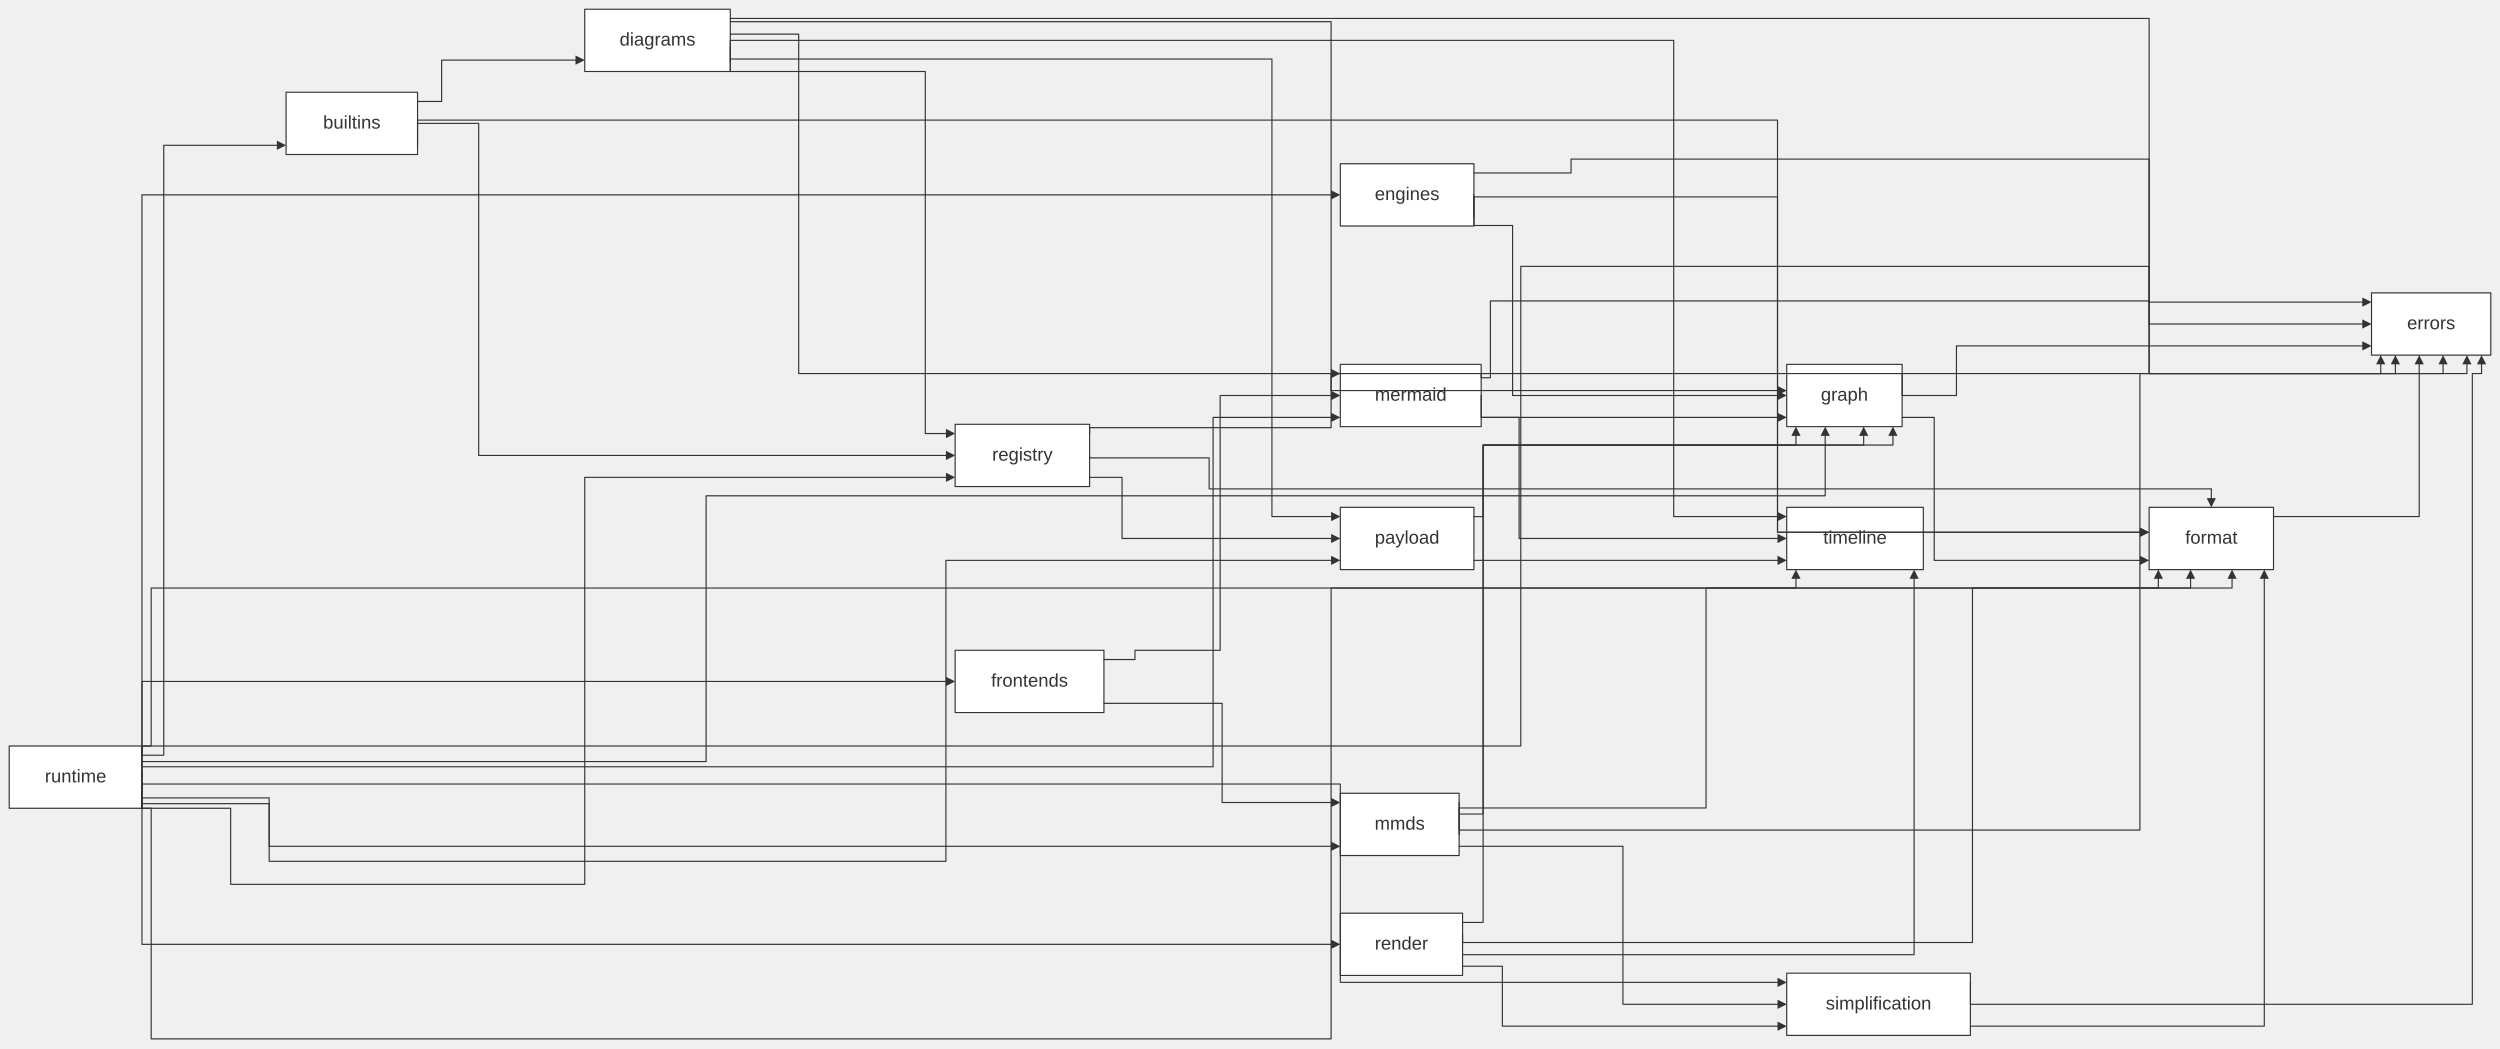
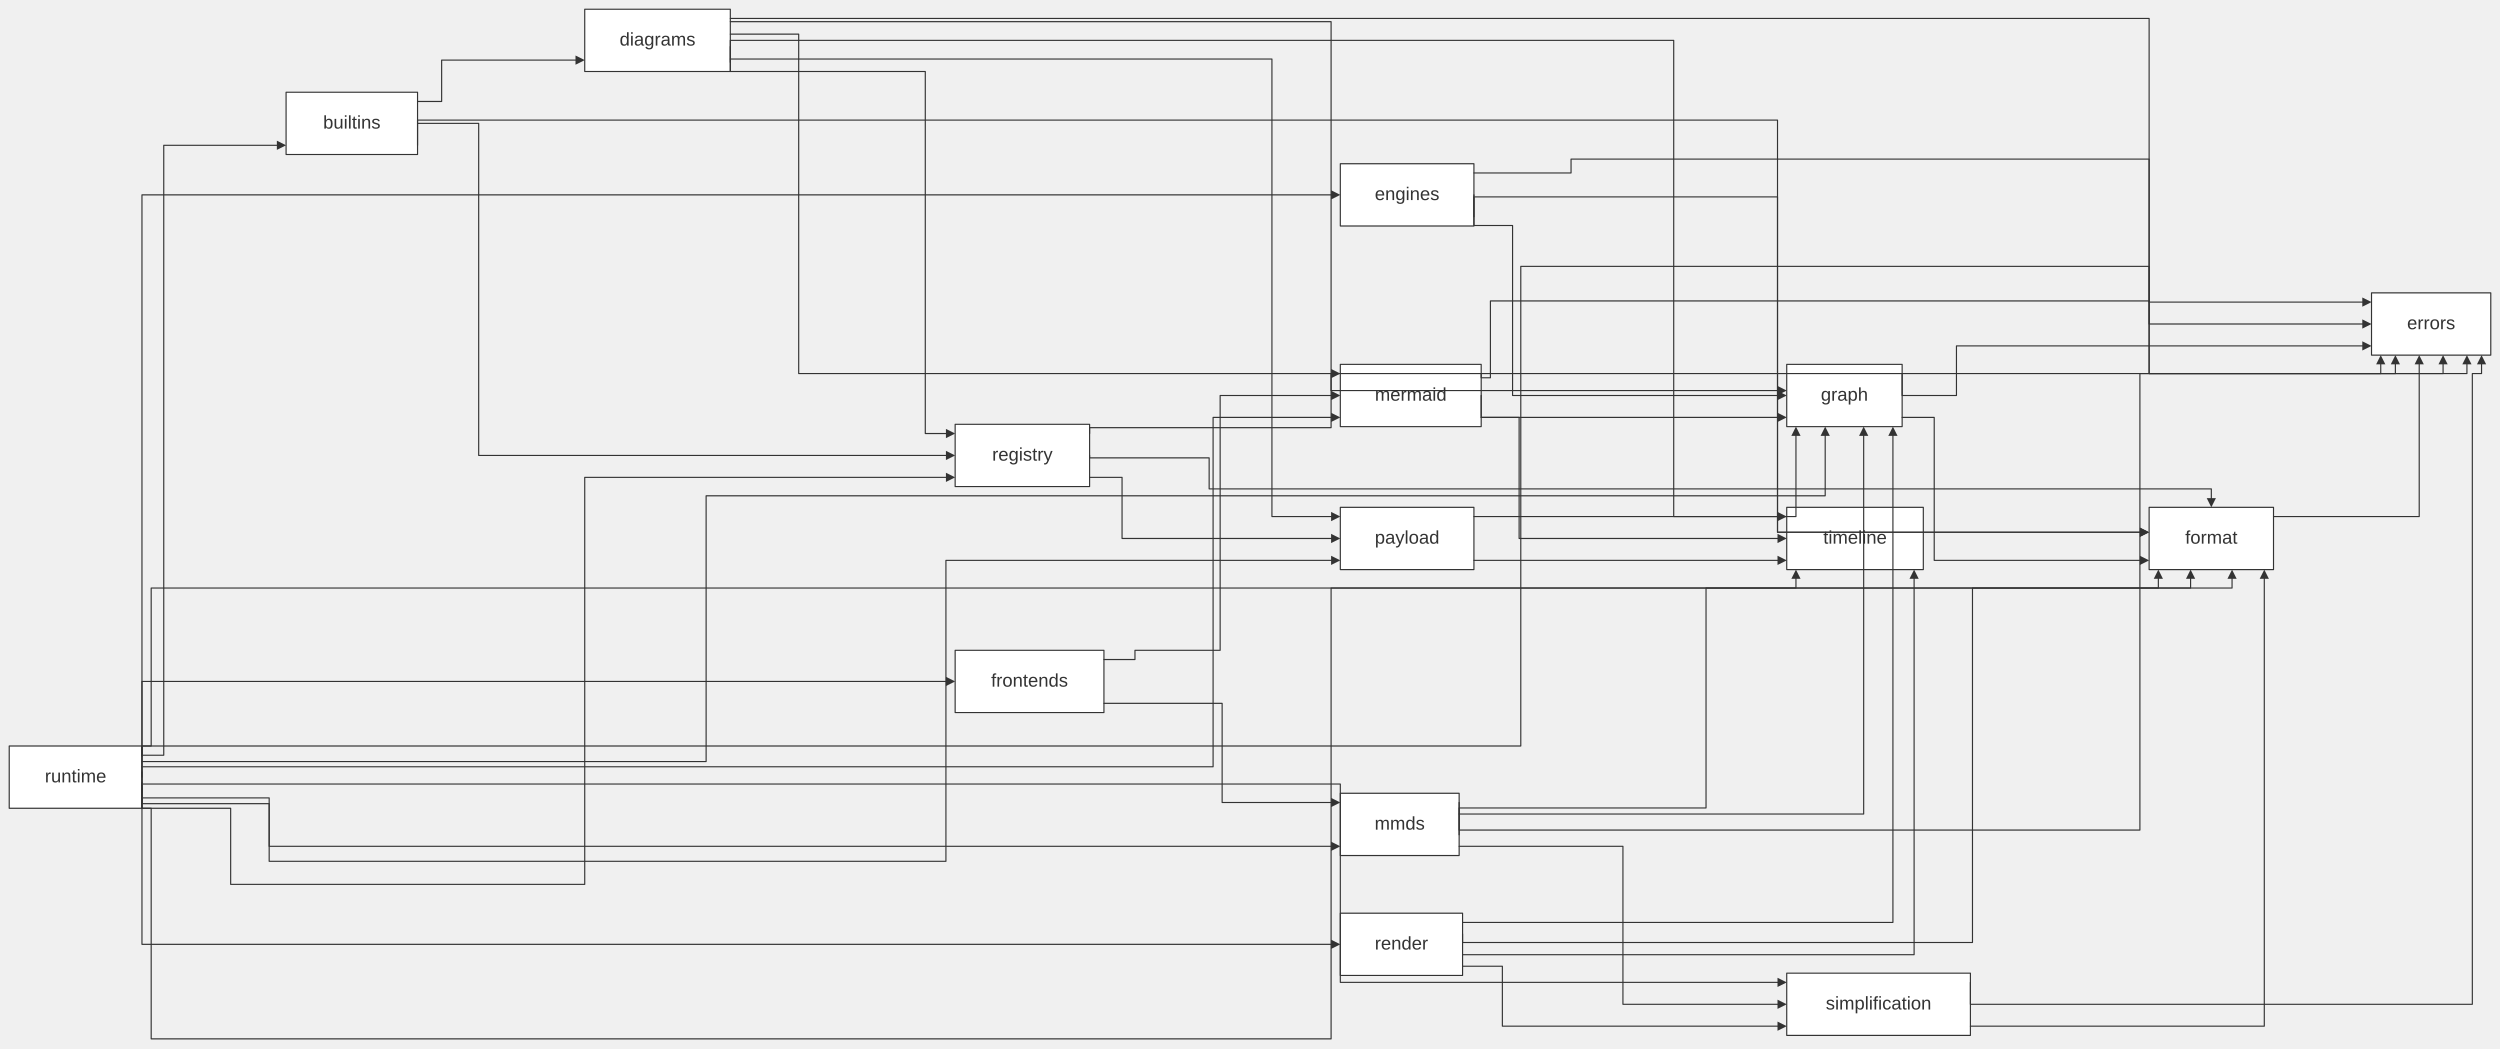
<svg xmlns="http://www.w3.org/2000/svg" width="100%" viewBox="0 0 2168.22 909.00" style="max-width: 2168.22px; background-color: transparent;" font-family="&quot;trebuchet ms&quot;, verdana, arial, sans-serif" font-size="16.00">
  <defs>
    <marker id="arrowhead" viewBox="0 0 10.00 10.00" refX="5.00" refY="5.00" markerWidth="8.00" markerHeight="8.00" orient="auto-start-reverse" markerUnits="userSpaceOnUse">
      <path d="M 0 0 L 10.00 5.00 L 0 10.00 z" fill="#333" />
    </marker>
    <marker id="crosshead" viewBox="0 0 11.00 11.00" refX="12.00" refY="5.20" markerWidth="11.00" markerHeight="11.00" orient="auto-start-reverse" markerUnits="userSpaceOnUse">
      <path d="M 1,1 l 9,9 M 10,1 l -9,9" stroke="#333" stroke-width="2" />
    </marker>
    <marker id="circlehead" viewBox="0 0 10.00 10.00" refX="11.00" refY="5.00" markerWidth="11.00" markerHeight="11.00" orient="auto-start-reverse" markerUnits="userSpaceOnUse">
      <circle cx="5" cy="5" r="5" stroke="#333" stroke-width="1" fill="#333" />
    </marker>
    <marker id="open-arrowhead" viewBox="0 0 10.00 10.00" refX="5.00" refY="5.00" markerWidth="8.00" markerHeight="8.00" orient="auto-start-reverse" markerUnits="userSpaceOnUse">
      <polygon points="0,0 10.00,5.00 0,10.00" fill="white" stroke="#333" stroke-width="1" />
    </marker>
    <marker id="diamondhead" viewBox="0 0 12.00 12.00" refX="6.00" refY="6.00" markerWidth="12.00" markerHeight="12.00" orient="auto-start-reverse" markerUnits="userSpaceOnUse">
      <polygon points="0,6.00 6.00,0 12.00,6.00 6.00,12.00" fill="#333" />
    </marker>
    <marker id="open-diamondhead" viewBox="0 0 12.00 12.00" refX="6.00" refY="6.00" markerWidth="12.00" markerHeight="12.00" orient="auto-start-reverse" markerUnits="userSpaceOnUse">
      <polygon points="0,6.00 6.00,0 12.00,6.00 6.00,12.00" fill="white" stroke="#333" stroke-width="1" />
    </marker>
  </defs>
  <g transform="translate(0.00,0.00)">
    <g class="nodes">
      <rect x="248.12" y="80.00" width="114.01" height="54.00" fill="white" stroke="#333" stroke-width="1.00" stroke-linejoin="round" />
      <text x="305.13" y="107.00" text-anchor="middle" dominant-baseline="middle" fill="#333">builtins</text>
      <rect x="507.13" y="8.00" width="126.26" height="54.00" fill="white" stroke="#333" stroke-width="1.00" stroke-linejoin="round" />
      <text x="570.26" y="35.00" text-anchor="middle" dominant-baseline="middle" fill="#333">diagrams</text>
      <rect x="1162.44" y="142.00" width="115.87" height="54.00" fill="white" stroke="#333" stroke-width="1.00" stroke-linejoin="round" />
      <text x="1220.37" y="169.00" text-anchor="middle" dominant-baseline="middle" fill="#333">engines</text>
      <rect x="2056.79" y="254.00" width="103.43" height="54.00" fill="white" stroke="#333" stroke-width="1.00" stroke-linejoin="round" />
      <text x="2108.51" y="281.00" text-anchor="middle" dominant-baseline="middle" fill="#333">errors</text>
      <rect x="1863.91" y="440.00" width="107.88" height="54.00" fill="white" stroke="#333" stroke-width="1.00" stroke-linejoin="round" />
      <text x="1917.85" y="467.00" text-anchor="middle" dominant-baseline="middle" fill="#333">format</text>
      <rect x="828.39" y="564.00" width="129.04" height="54.00" fill="white" stroke="#333" stroke-width="1.00" stroke-linejoin="round" />
      <text x="892.91" y="591.00" text-anchor="middle" dominant-baseline="middle" fill="#333">frontends</text>
      <rect x="1549.61" y="316.00" width="100.09" height="54.00" fill="white" stroke="#333" stroke-width="1.00" stroke-linejoin="round" />
      <text x="1599.66" y="343.00" text-anchor="middle" dominant-baseline="middle" fill="#333">graph</text>
      <rect x="1162.44" y="316.00" width="122.18" height="54.00" fill="white" stroke="#333" stroke-width="1.00" stroke-linejoin="round" />
      <text x="1223.52" y="343.00" text-anchor="middle" dominant-baseline="middle" fill="#333">mermaid</text>
      <rect x="1162.44" y="688.00" width="103.06" height="54.00" fill="white" stroke="#333" stroke-width="1.00" stroke-linejoin="round" />
      <text x="1213.96" y="715.00" text-anchor="middle" dominant-baseline="middle" fill="#333">mmds</text>
      <rect x="1162.44" y="440.00" width="115.87" height="54.00" fill="white" stroke="#333" stroke-width="1.00" stroke-linejoin="round" />
      <text x="1220.37" y="467.00" text-anchor="middle" dominant-baseline="middle" fill="#333">payload</text>
      <rect x="828.39" y="368.00" width="116.61" height="54.00" fill="white" stroke="#333" stroke-width="1.00" stroke-linejoin="round" />
      <text x="886.70" y="395.00" text-anchor="middle" dominant-baseline="middle" fill="#333">registry</text>
      <rect x="1162.44" y="792.00" width="106.03" height="54.00" fill="white" stroke="#333" stroke-width="1.00" stroke-linejoin="round" />
      <text x="1215.45" y="819.00" text-anchor="middle" dominant-baseline="middle" fill="#333">render</text>
      <rect x="8.00" y="647.00" width="115.12" height="54.00" fill="white" stroke="#333" stroke-width="1.00" stroke-linejoin="round" />
      <text x="65.56" y="674.00" text-anchor="middle" dominant-baseline="middle" fill="#333">runtime</text>
      <rect x="1549.61" y="844.00" width="159.30" height="54.00" fill="white" stroke="#333" stroke-width="1.00" stroke-linejoin="round" />
      <text x="1629.26" y="871.00" text-anchor="middle" dominant-baseline="middle" fill="#333">simplification</text>
      <rect x="1549.61" y="440.00" width="118.46" height="54.00" fill="white" stroke="#333" stroke-width="1.00" stroke-linejoin="round" />
      <text x="1608.84" y="467.00" text-anchor="middle" dominant-baseline="middle" fill="#333">timeline</text>
    </g>
    <g class="edgePaths">
      <path d="M362.13,88.00 L383.03,88.00 L383.03,52.14 L503.13,52.14" stroke="#333" stroke-width="1.00" fill="none" stroke-linecap="round" stroke-linejoin="round" marker-end="url(#arrowhead)" />
      <path d="M362.13,126.00 L362.13,104.18 L1541.61,104.18 L1541.61,448.00 L1541.61,461.61 L1859.92,461.61" stroke="#333" stroke-width="1.00" fill="none" stroke-linecap="round" stroke-linejoin="round" marker-end="url(#arrowhead)" />
      <path d="M362.13,107.00 L415.16,107.00 L415.16,115.47 L415.16,395.00 L824.39,395.00" stroke="#333" stroke-width="1.00" fill="none" stroke-linecap="round" stroke-linejoin="round" marker-end="url(#arrowhead)" />
      <path d="M633.39,16.00 L1863.91,16.00 L1863.91,25.22 L1863.91,262.00 L2052.79,262.00" stroke="#333" stroke-width="1.00" fill="none" stroke-linecap="round" stroke-linejoin="round" marker-end="url(#arrowhead)" />
      <path d="M633.39,18.80 L1154.44,18.80 L1154.44,30.11 L1154.44,324.00 L1154.44,338.75 L1545.62,338.75" stroke="#333" stroke-width="1.00" fill="none" stroke-linecap="round" stroke-linejoin="round" marker-end="url(#arrowhead)" />
      <path d="M633.39,29.60 L692.70,29.60 L692.70,39.89 L692.70,324.00 L1158.44,324.00" stroke="#333" stroke-width="1.00" fill="none" stroke-linecap="round" stroke-linejoin="round" marker-end="url(#arrowhead)" />
      <path d="M633.39,51.20 L1103.13,51.20 L1103.13,448.00 L1158.44,448.00" stroke="#333" stroke-width="1.00" fill="none" stroke-linecap="round" stroke-linejoin="round" marker-end="url(#arrowhead)" />
      <path d="M633.39,40.40 L633.39,62.00 L802.49,62.00 L802.49,376.00 L824.39,376.00" stroke="#333" stroke-width="1.00" fill="none" stroke-linecap="round" stroke-linejoin="round" marker-end="url(#arrowhead)" />
      <path d="M633.39,54.00 L633.39,35.00 L1451.59,35.00 L1451.59,448.00 L1545.61,448.00" stroke="#333" stroke-width="1.00" fill="none" stroke-linecap="round" stroke-linejoin="round" marker-end="url(#arrowhead)" />
      <path d="M1278.30,150.00 L1362.55,150.00 L1362.55,138.00 L1863.91,138.00 L1863.91,281.00 L2052.79,281.00" stroke="#333" stroke-width="1.00" fill="none" stroke-linecap="round" stroke-linejoin="round" marker-end="url(#arrowhead)" />
      <path d="M1278.30,188.00 L1278.30,170.76 L1541.61,170.76 L1541.61,432.00 L1541.61,461.61 L1859.92,461.61" stroke="#333" stroke-width="1.00" fill="none" stroke-linecap="round" stroke-linejoin="round" marker-end="url(#arrowhead)" />
      <path d="M1278.30,169.00 L1278.30,195.58 L1311.83,195.58 L1311.83,343.00 L1545.61,343.00" stroke="#333" stroke-width="1.00" fill="none" stroke-linecap="round" stroke-linejoin="round" marker-end="url(#arrowhead)" />
      <path d="M1971.79,448.00 L2098.16,448.00 L2098.16,312.00" stroke="#333" stroke-width="1.00" fill="none" stroke-linecap="round" stroke-linejoin="round" marker-end="url(#arrowhead)" />
      <path d="M957.44,572.00 L984.34,572.00 L984.34,564.00 L1058.22,564.00 L1058.22,343.00 L1158.44,343.00" stroke="#333" stroke-width="1.00" fill="none" stroke-linecap="round" stroke-linejoin="round" marker-end="url(#arrowhead)" />
      <path d="M957.44,610.00 L1059.94,610.00 L1059.94,696.00 L1158.44,696.00" stroke="#333" stroke-width="1.00" fill="none" stroke-linecap="round" stroke-linejoin="round" marker-end="url(#arrowhead)" />
      <path d="M1649.70,324.00 L1649.70,343.00 L1696.81,343.00 L1696.81,300.00 L2052.79,300.00" stroke="#333" stroke-width="1.00" fill="none" stroke-linecap="round" stroke-linejoin="round" marker-end="url(#arrowhead)" />
      <path d="M1649.70,362.00 L1677.52,362.00 L1677.52,362.50 L1677.52,486.00 L1859.91,486.00" stroke="#333" stroke-width="1.00" fill="none" stroke-linecap="round" stroke-linejoin="round" marker-end="url(#arrowhead)" />
      <path d="M1284.61,324.00 L1284.61,327.64 L1292.61,327.64 L1292.61,261.00 L1863.91,261.00 L1863.91,324.00 L2064.79,324.00 L2064.79,312.00" stroke="#333" stroke-width="1.00" fill="none" stroke-linecap="round" stroke-linejoin="round" marker-end="url(#arrowhead)" />
      <path d="M1284.61,343.00 L1284.61,362.00 L1545.61,362.00" stroke="#333" stroke-width="1.00" fill="none" stroke-linecap="round" stroke-linejoin="round" marker-end="url(#arrowhead)" />
      <path d="M1284.61,362.00 L1317.51,362.00 L1317.51,362.66 L1317.51,467.00 L1545.61,467.00" stroke="#333" stroke-width="1.00" fill="none" stroke-linecap="round" stroke-linejoin="round" marker-end="url(#arrowhead)" />
      <path d="M1265.49,696.00 L1265.49,719.91 L1855.91,719.91 L1855.91,324.00 L2139.54,324.00 L2139.54,312.00" stroke="#333" stroke-width="1.00" fill="none" stroke-linecap="round" stroke-linejoin="round" marker-end="url(#arrowhead)" />
      <path d="M1265.49,724.00 L1265.49,700.72 L1479.62,700.72 L1479.62,510.00 L1899.87,510.00 L1899.87,498.00" stroke="#333" stroke-width="1.00" fill="none" stroke-linecap="round" stroke-linejoin="round" marker-end="url(#arrowhead)" />
-       <path d="M1265.49,706.00 L1286.30,706.00 L1286.30,386.00 L1616.34,386.00 L1616.34,374.00" stroke="#333" stroke-width="1.00" fill="none" stroke-linecap="round" stroke-linejoin="round" marker-end="url(#arrowhead)" />
+       <path d="M1265.49,706.00 L1286.30,706.00 L1616.34,706.00 L1616.34,374.00" stroke="#333" stroke-width="1.00" fill="none" stroke-linecap="round" stroke-linejoin="round" marker-end="url(#arrowhead)" />
      <path d="M1265.49,734.00 L1407.55,734.00 L1407.55,871.00 L1545.61,871.00" stroke="#333" stroke-width="1.00" fill="none" stroke-linecap="round" stroke-linejoin="round" marker-end="url(#arrowhead)" />
-       <path d="M1278.30,448.00 L1278.30,448.06 L1286.30,448.06 L1286.30,386.00 L1557.61,386.00 L1557.61,374.00" stroke="#333" stroke-width="1.00" fill="none" stroke-linecap="round" stroke-linejoin="round" marker-end="url(#arrowhead)" />
+       <path d="M1278.30,448.00 L1286.30,448.00 L1557.61,448.00 L1557.61,374.00" stroke="#333" stroke-width="1.00" fill="none" stroke-linecap="round" stroke-linejoin="round" marker-end="url(#arrowhead)" />
      <path d="M1278.30,486.00 L1545.61,486.00" stroke="#333" stroke-width="1.00" fill="none" stroke-linecap="round" stroke-linejoin="round" marker-end="url(#arrowhead)" />
      <path d="M945.00,376.00 L945.00,370.90 L1154.44,370.90 L1154.44,324.00 L2077.48,324.00 L2077.48,312.00" stroke="#333" stroke-width="1.00" fill="none" stroke-linecap="round" stroke-linejoin="round" marker-end="url(#arrowhead)" />
      <path d="M945.00,395.00 L945.00,397.11 L1048.68,397.11 L1048.68,424.00 L1917.85,424.00 L1917.85,436.00" stroke="#333" stroke-width="1.00" fill="none" stroke-linecap="round" stroke-linejoin="round" marker-end="url(#arrowhead)" />
      <path d="M945.00,414.00 L973.14,414.00 L973.14,467.00 L1158.44,467.00" stroke="#333" stroke-width="1.00" fill="none" stroke-linecap="round" stroke-linejoin="round" marker-end="url(#arrowhead)" />
      <path d="M1268.46,810.00 L1268.46,817.41 L1710.71,817.41 L1710.71,510.00 L1935.83,510.00 L1935.83,498.00" stroke="#333" stroke-width="1.00" fill="none" stroke-linecap="round" stroke-linejoin="round" marker-end="url(#arrowhead)" />
-       <path d="M1268.46,800.00 L1286.30,800.00 L1286.30,386.00 L1641.70,386.00 L1641.70,374.00" stroke="#333" stroke-width="1.00" fill="none" stroke-linecap="round" stroke-linejoin="round" marker-end="url(#arrowhead)" />
+       <path d="M1268.46,800.00 L1286.30,800.00 L1641.70,800.00 L1641.70,374.00" stroke="#333" stroke-width="1.00" fill="none" stroke-linecap="round" stroke-linejoin="round" marker-end="url(#arrowhead)" />
      <path d="M1268.46,838.00 L1302.98,838.00 L1302.98,890.00 L1545.61,890.00" stroke="#333" stroke-width="1.00" fill="none" stroke-linecap="round" stroke-linejoin="round" marker-end="url(#arrowhead)" />
      <path d="M1268.46,828.00 L1660.08,828.00 L1660.08,498.00" stroke="#333" stroke-width="1.00" fill="none" stroke-linecap="round" stroke-linejoin="round" marker-end="url(#arrowhead)" />
      <path d="M123.12,655.00 L142.02,655.00 L142.02,647.00 L142.02,126.00 L244.12,126.00" stroke="#333" stroke-width="1.00" fill="none" stroke-linecap="round" stroke-linejoin="round" marker-end="url(#arrowhead)" />
      <path d="M123.12,655.00 L123.12,169.00 L1158.44,169.00" stroke="#333" stroke-width="1.00" fill="none" stroke-linecap="round" stroke-linejoin="round" marker-end="url(#arrowhead)" />
      <path d="M123.12,656.00 L123.12,647.00 L1318.96,647.00 L1318.96,231.00 L1863.91,231.00 L1863.91,324.00 L2118.85,324.00 L2118.85,312.00" stroke="#333" stroke-width="1.00" fill="none" stroke-linecap="round" stroke-linejoin="round" marker-end="url(#arrowhead)" />
      <path d="M123.12,674.00 L123.12,647.00 L131.12,647.00 L131.12,510.00 L1871.91,510.00 L1871.91,498.00" stroke="#333" stroke-width="1.00" fill="none" stroke-linecap="round" stroke-linejoin="round" marker-end="url(#arrowhead)" />
      <path d="M123.12,687.50 L123.12,591.00 L824.39,591.00" stroke="#333" stroke-width="1.00" fill="none" stroke-linecap="round" stroke-linejoin="round" marker-end="url(#arrowhead)" />
      <path d="M123.12,660.50 L612.41,660.50 L612.41,430.00 L1582.97,430.00 L1582.97,374.00" stroke="#333" stroke-width="1.00" fill="none" stroke-linecap="round" stroke-linejoin="round" marker-end="url(#arrowhead)" />
      <path d="M123.12,665.00 L1052.10,665.00 L1052.10,362.00 L1158.44,362.00" stroke="#333" stroke-width="1.00" fill="none" stroke-linecap="round" stroke-linejoin="round" marker-end="url(#arrowhead)" />
      <path d="M123.12,692.00 L233.45,692.00 L233.45,734.00 L1158.44,734.00" stroke="#333" stroke-width="1.00" fill="none" stroke-linecap="round" stroke-linejoin="round" marker-end="url(#arrowhead)" />
      <path d="M123.12,678.50 L123.12,697.02 L233.45,697.02 L233.45,747.00 L820.39,747.00 L820.39,486.00 L1158.44,486.00" stroke="#333" stroke-width="1.00" fill="none" stroke-linecap="round" stroke-linejoin="round" marker-end="url(#arrowhead)" />
      <path d="M123.12,669.50 L123.12,701.00 L200.05,701.00 L200.05,767.00 L507.13,767.00 L507.13,414.00 L824.39,414.00" stroke="#333" stroke-width="1.00" fill="none" stroke-linecap="round" stroke-linejoin="round" marker-end="url(#arrowhead)" />
      <path d="M123.12,693.00 L123.12,819.00 L1158.44,819.00" stroke="#333" stroke-width="1.00" fill="none" stroke-linecap="round" stroke-linejoin="round" marker-end="url(#arrowhead)" />
      <path d="M123.12,693.00 L123.12,680.00 L1162.44,680.00 L1162.44,852.00 L1545.61,852.00" stroke="#333" stroke-width="1.00" fill="none" stroke-linecap="round" stroke-linejoin="round" marker-end="url(#arrowhead)" />
      <path d="M123.12,683.00 L123.12,701.00 L131.12,701.00 L131.12,901.00 L1154.44,901.00 L1154.44,510.00 L1557.61,510.00 L1557.61,498.00" stroke="#333" stroke-width="1.00" fill="none" stroke-linecap="round" stroke-linejoin="round" marker-end="url(#arrowhead)" />
      <path d="M1708.91,852.00 L1708.91,871.00 L2144.22,871.00 L2144.22,324.00 L2152.22,324.00 L2152.22,312.00" stroke="#333" stroke-width="1.00" fill="none" stroke-linecap="round" stroke-linejoin="round" marker-end="url(#arrowhead)" />
      <path d="M1708.91,890.00 L1963.79,890.00 L1963.79,498.00" stroke="#333" stroke-width="1.00" fill="none" stroke-linecap="round" stroke-linejoin="round" marker-end="url(#arrowhead)" />
    </g>
    <g class="edgeLabels">
    </g>
  </g>
</svg>
